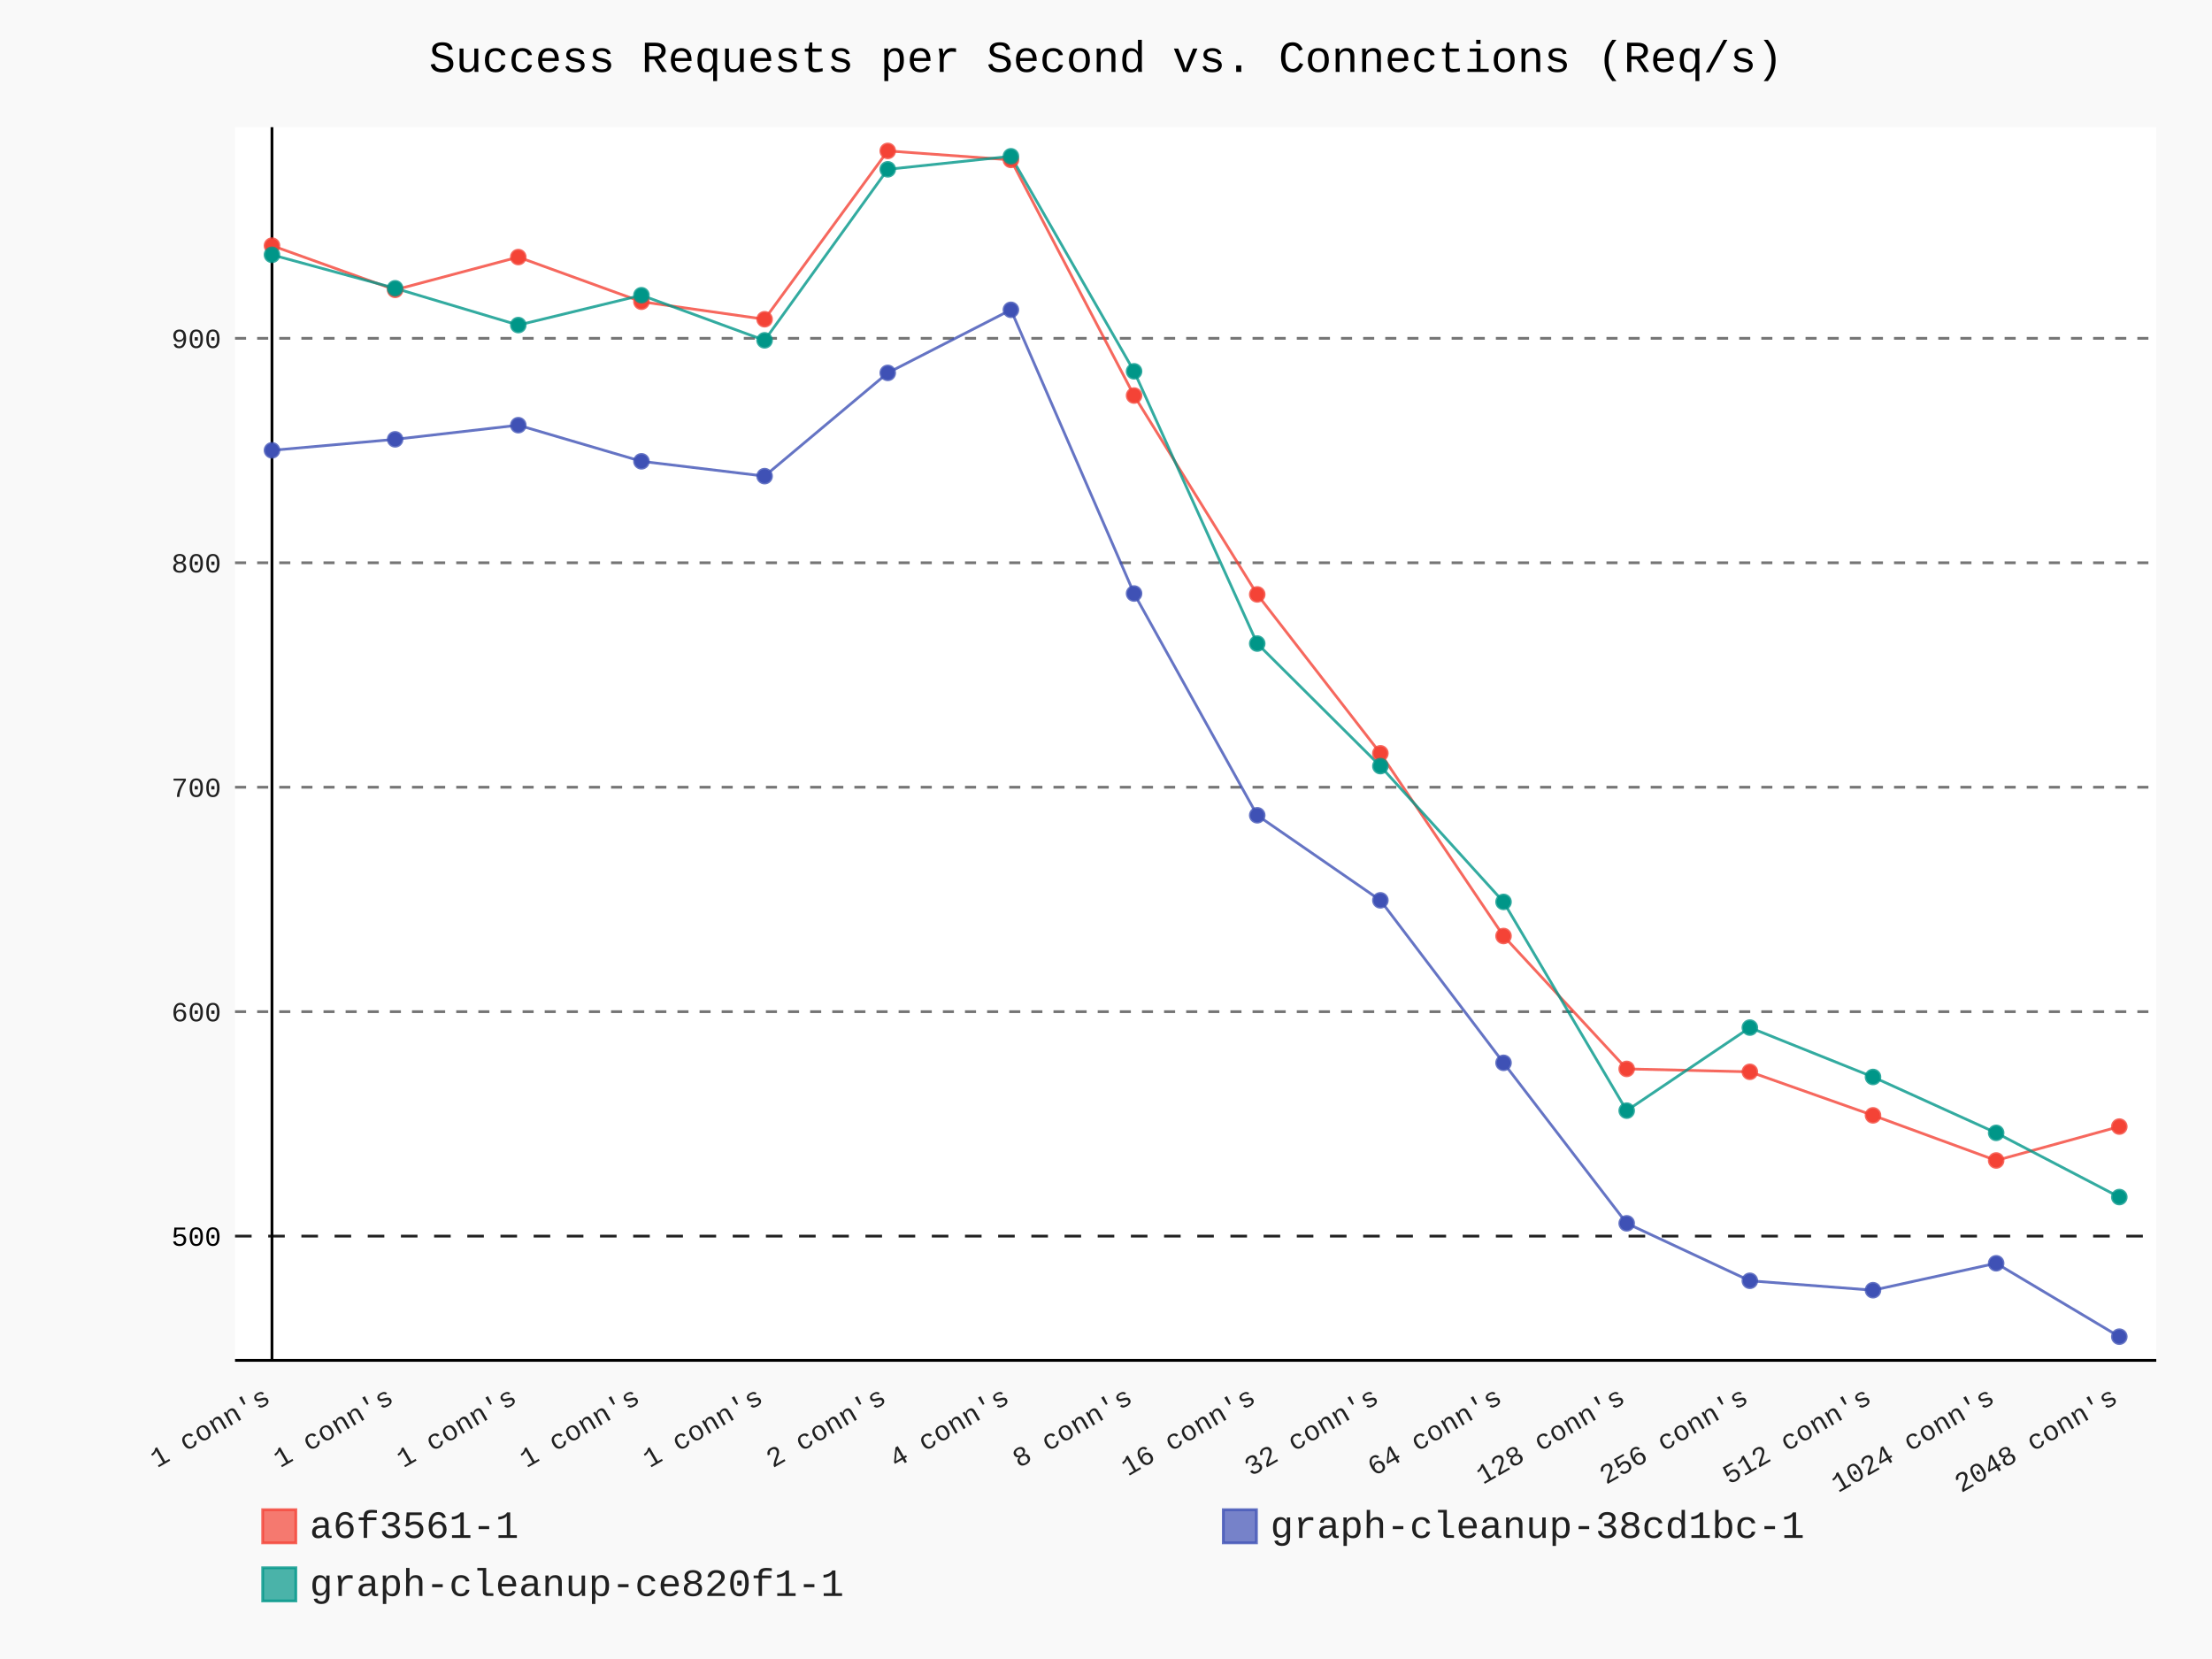
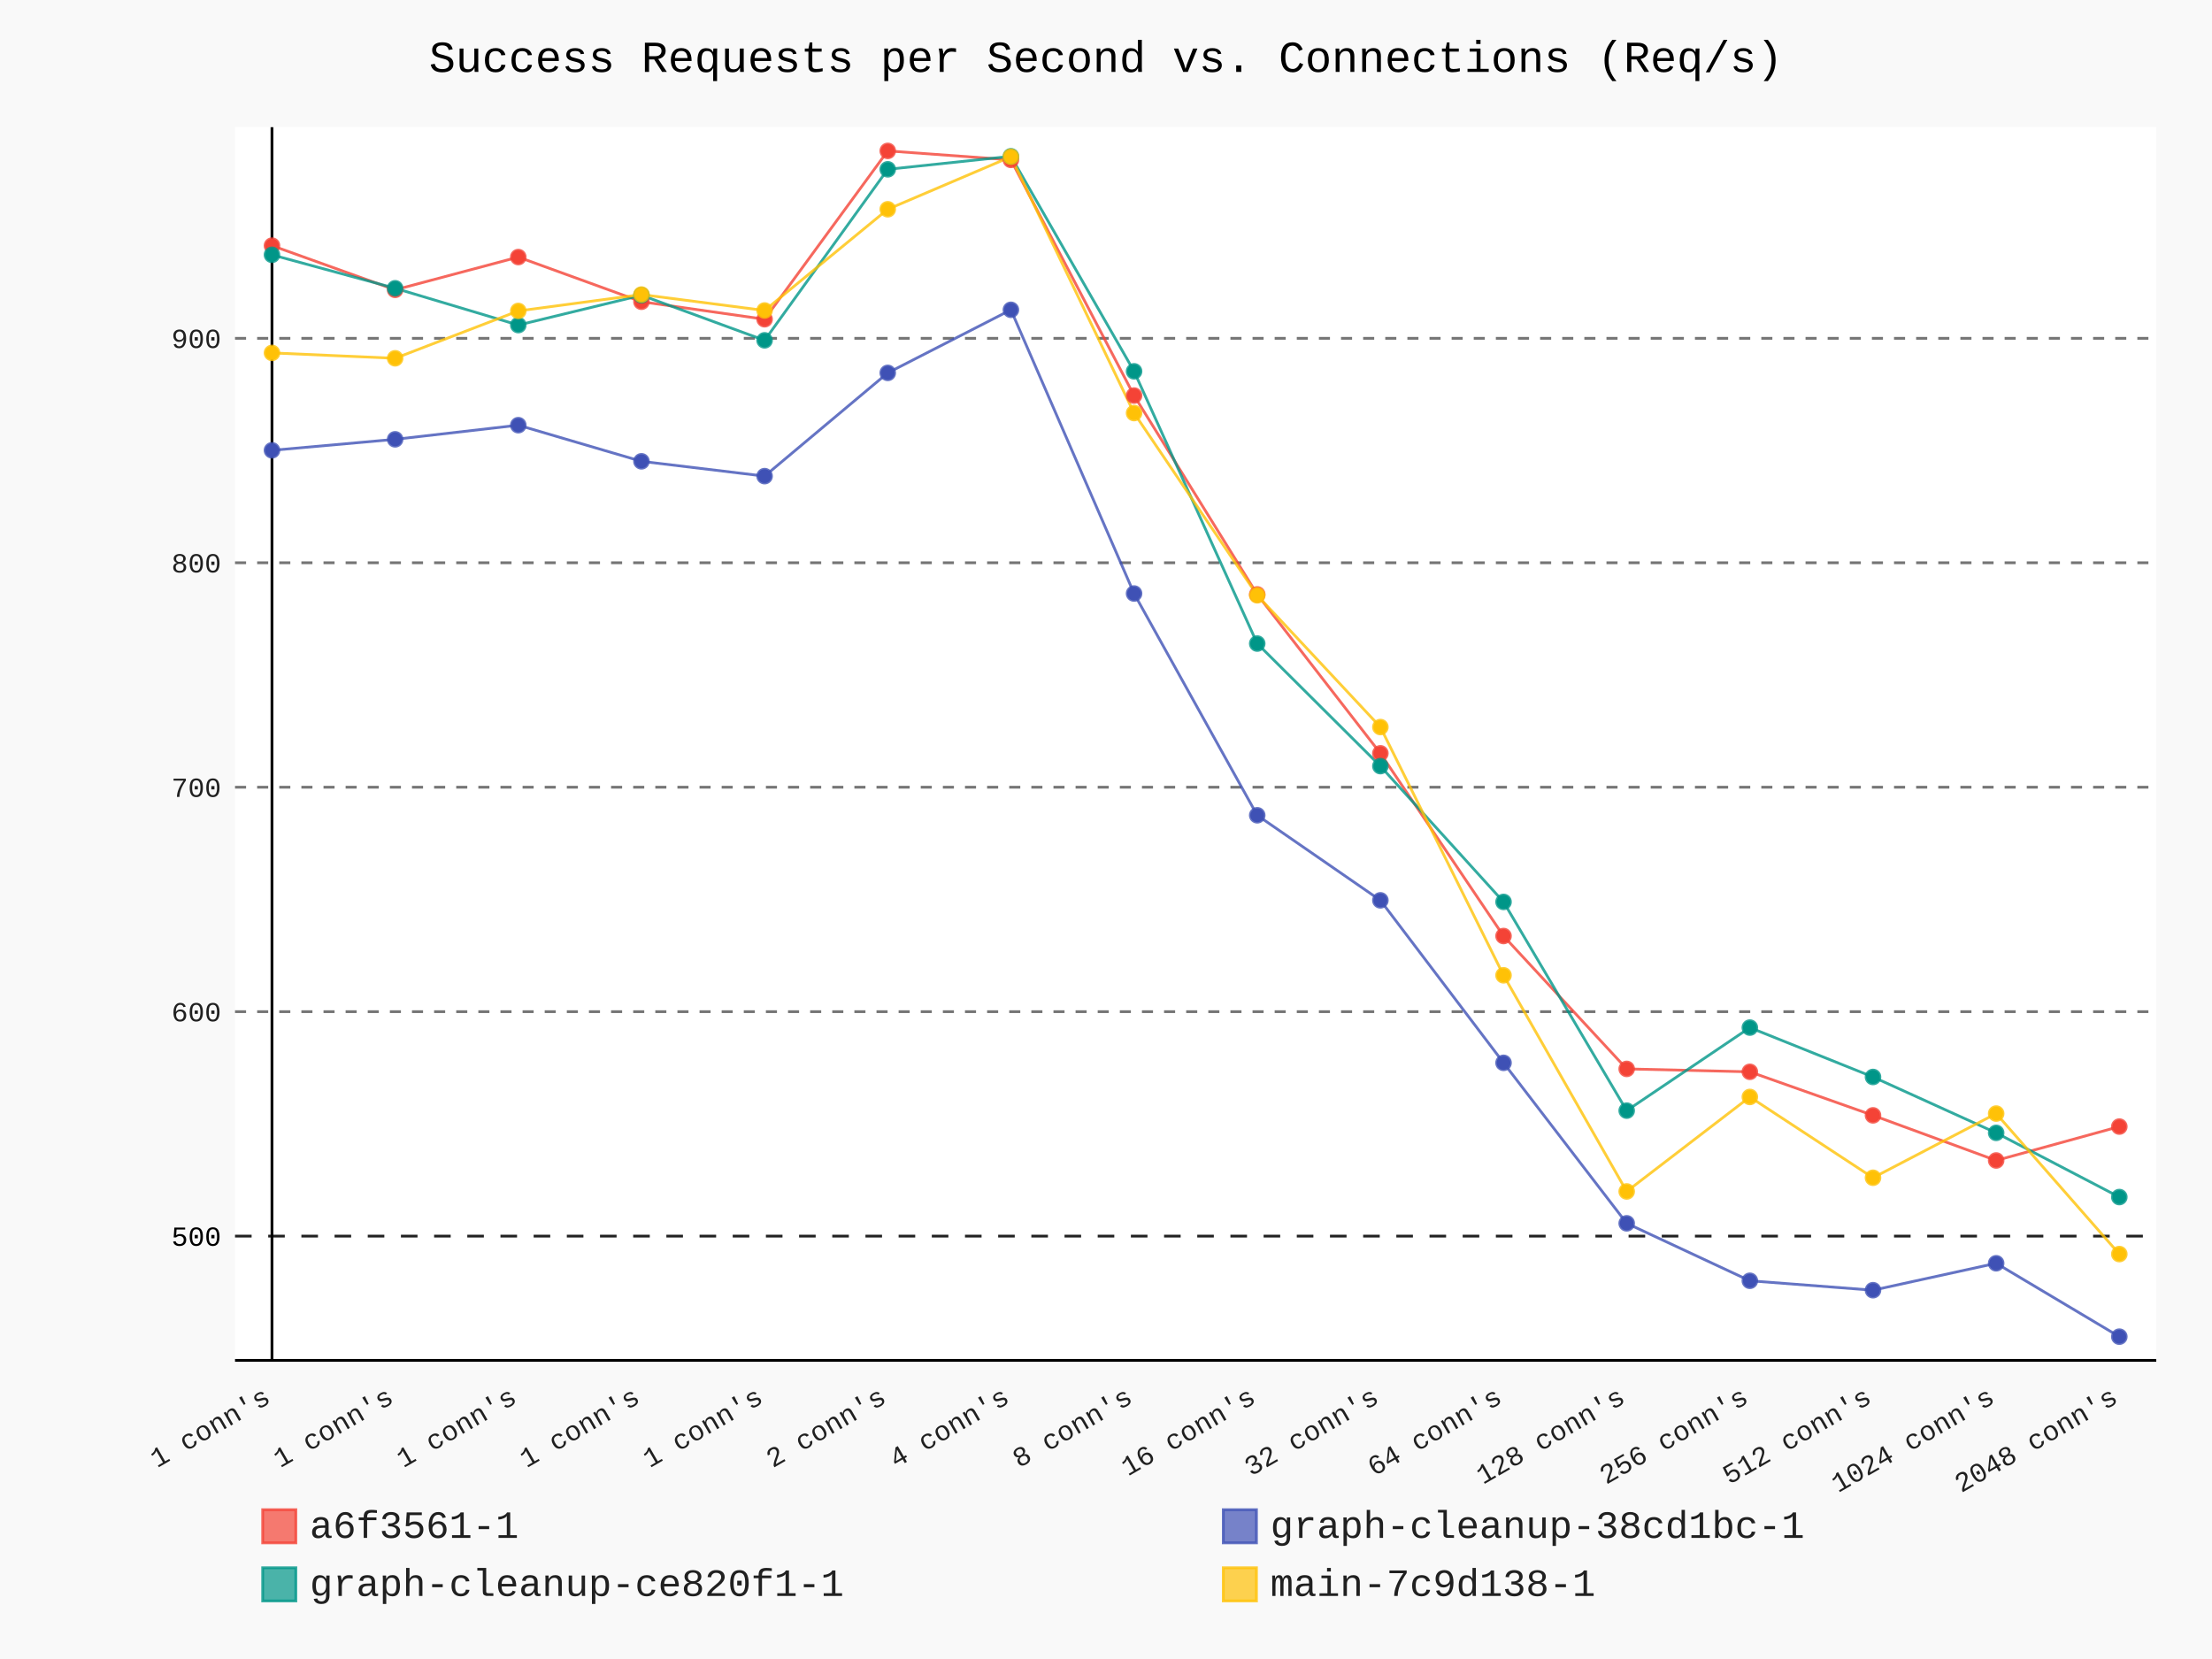
- <svg xmlns="http://www.w3.org/2000/svg" id="chart-c0e264db-a8f8-44b8-988b-e2766f4a84e1" class="pygal-chart" viewBox="0 0 800 600">
+ <svg xmlns="http://www.w3.org/2000/svg" id="chart-55572108-2f68-4de0-87f5-708e1817cbcb" class="pygal-chart" viewBox="0 0 800 600">
  <defs>
-     <style type="text/css">#chart-c0e264db-a8f8-44b8-988b-e2766f4a84e1{-webkit-user-select:none;-webkit-font-smoothing:antialiased;font-family:Consolas,"Liberation Mono",Menlo,Courier,monospace}#chart-c0e264db-a8f8-44b8-988b-e2766f4a84e1 .title{font-family:Consolas,"Liberation Mono",Menlo,Courier,monospace;font-size:16px}#chart-c0e264db-a8f8-44b8-988b-e2766f4a84e1 .legends .legend text{font-family:Consolas,"Liberation Mono",Menlo,Courier,monospace;font-size:14px}#chart-c0e264db-a8f8-44b8-988b-e2766f4a84e1 .axis text{font-family:Consolas,"Liberation Mono",Menlo,Courier,monospace;font-size:10px}#chart-c0e264db-a8f8-44b8-988b-e2766f4a84e1 .axis text.major{font-family:Consolas,"Liberation Mono",Menlo,Courier,monospace;font-size:10px}#chart-c0e264db-a8f8-44b8-988b-e2766f4a84e1 .text-overlay text.value{font-family:Consolas,"Liberation Mono",Menlo,Courier,monospace;font-size:16px}#chart-c0e264db-a8f8-44b8-988b-e2766f4a84e1 .text-overlay text.label{font-family:Consolas,"Liberation Mono",Menlo,Courier,monospace;font-size:10px}#chart-c0e264db-a8f8-44b8-988b-e2766f4a84e1 .tooltip{font-family:Consolas,"Liberation Mono",Menlo,Courier,monospace;font-size:14px}#chart-c0e264db-a8f8-44b8-988b-e2766f4a84e1 text.no_data{font-family:Consolas,"Liberation Mono",Menlo,Courier,monospace;font-size:64px}
- #chart-c0e264db-a8f8-44b8-988b-e2766f4a84e1{background-color:rgba(249,249,249,1)}#chart-c0e264db-a8f8-44b8-988b-e2766f4a84e1 path,#chart-c0e264db-a8f8-44b8-988b-e2766f4a84e1 line,#chart-c0e264db-a8f8-44b8-988b-e2766f4a84e1 rect,#chart-c0e264db-a8f8-44b8-988b-e2766f4a84e1 circle{-webkit-transition:150ms;-moz-transition:150ms;transition:150ms}#chart-c0e264db-a8f8-44b8-988b-e2766f4a84e1 .graph &gt; .background{fill:rgba(249,249,249,1)}#chart-c0e264db-a8f8-44b8-988b-e2766f4a84e1 .plot &gt; .background{fill:rgba(255,255,255,1)}#chart-c0e264db-a8f8-44b8-988b-e2766f4a84e1 .graph{fill:rgba(0,0,0,.87)}#chart-c0e264db-a8f8-44b8-988b-e2766f4a84e1 text.no_data{fill:rgba(0,0,0,1)}#chart-c0e264db-a8f8-44b8-988b-e2766f4a84e1 .title{fill:rgba(0,0,0,1)}#chart-c0e264db-a8f8-44b8-988b-e2766f4a84e1 .legends .legend text{fill:rgba(0,0,0,.87)}#chart-c0e264db-a8f8-44b8-988b-e2766f4a84e1 .legends .legend:hover text{fill:rgba(0,0,0,1)}#chart-c0e264db-a8f8-44b8-988b-e2766f4a84e1 .axis .line{stroke:rgba(0,0,0,1)}#chart-c0e264db-a8f8-44b8-988b-e2766f4a84e1 .axis .guide.line{stroke:rgba(0,0,0,.54)}#chart-c0e264db-a8f8-44b8-988b-e2766f4a84e1 .axis .major.line{stroke:rgba(0,0,0,.87)}#chart-c0e264db-a8f8-44b8-988b-e2766f4a84e1 .axis text.major{fill:rgba(0,0,0,1)}#chart-c0e264db-a8f8-44b8-988b-e2766f4a84e1 .axis.y .guides:hover .guide.line,#chart-c0e264db-a8f8-44b8-988b-e2766f4a84e1 .line-graph .axis.x .guides:hover .guide.line,#chart-c0e264db-a8f8-44b8-988b-e2766f4a84e1 .stackedline-graph .axis.x .guides:hover .guide.line,#chart-c0e264db-a8f8-44b8-988b-e2766f4a84e1 .xy-graph .axis.x .guides:hover .guide.line{stroke:rgba(0,0,0,1)}#chart-c0e264db-a8f8-44b8-988b-e2766f4a84e1 .axis .guides:hover text{fill:rgba(0,0,0,1)}#chart-c0e264db-a8f8-44b8-988b-e2766f4a84e1 .reactive{fill-opacity:.7;stroke-opacity:.8}#chart-c0e264db-a8f8-44b8-988b-e2766f4a84e1 .ci{stroke:rgba(0,0,0,.87)}#chart-c0e264db-a8f8-44b8-988b-e2766f4a84e1 .reactive.active,#chart-c0e264db-a8f8-44b8-988b-e2766f4a84e1 .active .reactive{fill-opacity:.8;stroke-opacity:.9;stroke-width:4}#chart-c0e264db-a8f8-44b8-988b-e2766f4a84e1 .ci .reactive.active{stroke-width:1.5}#chart-c0e264db-a8f8-44b8-988b-e2766f4a84e1 .series text{fill:rgba(0,0,0,1)}#chart-c0e264db-a8f8-44b8-988b-e2766f4a84e1 .tooltip rect{fill:rgba(255,255,255,1);stroke:rgba(0,0,0,1);-webkit-transition:opacity 150ms;-moz-transition:opacity 150ms;transition:opacity 150ms}#chart-c0e264db-a8f8-44b8-988b-e2766f4a84e1 .tooltip .label{fill:rgba(0,0,0,.87)}#chart-c0e264db-a8f8-44b8-988b-e2766f4a84e1 .tooltip .label{fill:rgba(0,0,0,.87)}#chart-c0e264db-a8f8-44b8-988b-e2766f4a84e1 .tooltip .legend{font-size:.8em;fill:rgba(0,0,0,.54)}#chart-c0e264db-a8f8-44b8-988b-e2766f4a84e1 .tooltip .x_label{font-size:.6em;fill:rgba(0,0,0,1)}#chart-c0e264db-a8f8-44b8-988b-e2766f4a84e1 .tooltip .xlink{font-size:.5em;text-decoration:underline}#chart-c0e264db-a8f8-44b8-988b-e2766f4a84e1 .tooltip .value{font-size:1.5em}#chart-c0e264db-a8f8-44b8-988b-e2766f4a84e1 .bound{font-size:.5em}#chart-c0e264db-a8f8-44b8-988b-e2766f4a84e1 .max-value{font-size:.75em;fill:rgba(0,0,0,.54)}#chart-c0e264db-a8f8-44b8-988b-e2766f4a84e1 .map-element{fill:rgba(255,255,255,1);stroke:rgba(0,0,0,.54) !important}#chart-c0e264db-a8f8-44b8-988b-e2766f4a84e1 .map-element .reactive{fill-opacity:inherit;stroke-opacity:inherit}#chart-c0e264db-a8f8-44b8-988b-e2766f4a84e1 .color-0,#chart-c0e264db-a8f8-44b8-988b-e2766f4a84e1 .color-0 a:visited{stroke:#F44336;fill:#F44336}#chart-c0e264db-a8f8-44b8-988b-e2766f4a84e1 .color-1,#chart-c0e264db-a8f8-44b8-988b-e2766f4a84e1 .color-1 a:visited{stroke:#3F51B5;fill:#3F51B5}#chart-c0e264db-a8f8-44b8-988b-e2766f4a84e1 .color-2,#chart-c0e264db-a8f8-44b8-988b-e2766f4a84e1 .color-2 a:visited{stroke:#009688;fill:#009688}#chart-c0e264db-a8f8-44b8-988b-e2766f4a84e1 .text-overlay .color-0 text{fill:black}#chart-c0e264db-a8f8-44b8-988b-e2766f4a84e1 .text-overlay .color-1 text{fill:black}#chart-c0e264db-a8f8-44b8-988b-e2766f4a84e1 .text-overlay .color-2 text{fill:black}
- #chart-c0e264db-a8f8-44b8-988b-e2766f4a84e1 text.no_data{text-anchor:middle}#chart-c0e264db-a8f8-44b8-988b-e2766f4a84e1 .guide.line{fill:none}#chart-c0e264db-a8f8-44b8-988b-e2766f4a84e1 .centered{text-anchor:middle}#chart-c0e264db-a8f8-44b8-988b-e2766f4a84e1 .title{text-anchor:middle}#chart-c0e264db-a8f8-44b8-988b-e2766f4a84e1 .legends .legend text{fill-opacity:1}#chart-c0e264db-a8f8-44b8-988b-e2766f4a84e1 .axis.x text{text-anchor:middle}#chart-c0e264db-a8f8-44b8-988b-e2766f4a84e1 .axis.x:not(.web) text[transform]{text-anchor:start}#chart-c0e264db-a8f8-44b8-988b-e2766f4a84e1 .axis.x:not(.web) text[transform].backwards{text-anchor:end}#chart-c0e264db-a8f8-44b8-988b-e2766f4a84e1 .axis.y text{text-anchor:end}#chart-c0e264db-a8f8-44b8-988b-e2766f4a84e1 .axis.y text[transform].backwards{text-anchor:start}#chart-c0e264db-a8f8-44b8-988b-e2766f4a84e1 .axis.y2 text{text-anchor:start}#chart-c0e264db-a8f8-44b8-988b-e2766f4a84e1 .axis.y2 text[transform].backwards{text-anchor:end}#chart-c0e264db-a8f8-44b8-988b-e2766f4a84e1 .axis .guide.line{stroke-dasharray:4,4}#chart-c0e264db-a8f8-44b8-988b-e2766f4a84e1 .axis .major.guide.line{stroke-dasharray:6,6}#chart-c0e264db-a8f8-44b8-988b-e2766f4a84e1 .horizontal .axis.y .guide.line,#chart-c0e264db-a8f8-44b8-988b-e2766f4a84e1 .horizontal .axis.y2 .guide.line,#chart-c0e264db-a8f8-44b8-988b-e2766f4a84e1 .vertical .axis.x .guide.line{opacity:0}#chart-c0e264db-a8f8-44b8-988b-e2766f4a84e1 .horizontal .axis.always_show .guide.line,#chart-c0e264db-a8f8-44b8-988b-e2766f4a84e1 .vertical .axis.always_show .guide.line{opacity:1 !important}#chart-c0e264db-a8f8-44b8-988b-e2766f4a84e1 .axis.y .guides:hover .guide.line,#chart-c0e264db-a8f8-44b8-988b-e2766f4a84e1 .axis.y2 .guides:hover .guide.line,#chart-c0e264db-a8f8-44b8-988b-e2766f4a84e1 .axis.x .guides:hover .guide.line{opacity:1}#chart-c0e264db-a8f8-44b8-988b-e2766f4a84e1 .axis .guides:hover text{opacity:1}#chart-c0e264db-a8f8-44b8-988b-e2766f4a84e1 .nofill{fill:none}#chart-c0e264db-a8f8-44b8-988b-e2766f4a84e1 .subtle-fill{fill-opacity:.2}#chart-c0e264db-a8f8-44b8-988b-e2766f4a84e1 .dot{stroke-width:1px;fill-opacity:1}#chart-c0e264db-a8f8-44b8-988b-e2766f4a84e1 .dot.active{stroke-width:5px}#chart-c0e264db-a8f8-44b8-988b-e2766f4a84e1 .dot.negative{fill:transparent}#chart-c0e264db-a8f8-44b8-988b-e2766f4a84e1 text,#chart-c0e264db-a8f8-44b8-988b-e2766f4a84e1 tspan{stroke:none !important}#chart-c0e264db-a8f8-44b8-988b-e2766f4a84e1 .series text.active{opacity:1}#chart-c0e264db-a8f8-44b8-988b-e2766f4a84e1 .tooltip rect{fill-opacity:.95;stroke-width:.5}#chart-c0e264db-a8f8-44b8-988b-e2766f4a84e1 .tooltip text{fill-opacity:1}#chart-c0e264db-a8f8-44b8-988b-e2766f4a84e1 .showable{visibility:hidden}#chart-c0e264db-a8f8-44b8-988b-e2766f4a84e1 .showable.shown{visibility:visible}#chart-c0e264db-a8f8-44b8-988b-e2766f4a84e1 .gauge-background{fill:rgba(229,229,229,1);stroke:none}#chart-c0e264db-a8f8-44b8-988b-e2766f4a84e1 .bg-lines{stroke:rgba(249,249,249,1);stroke-width:2px}</style>
+     <style type="text/css">#chart-55572108-2f68-4de0-87f5-708e1817cbcb{-webkit-user-select:none;-webkit-font-smoothing:antialiased;font-family:Consolas,"Liberation Mono",Menlo,Courier,monospace}#chart-55572108-2f68-4de0-87f5-708e1817cbcb .title{font-family:Consolas,"Liberation Mono",Menlo,Courier,monospace;font-size:16px}#chart-55572108-2f68-4de0-87f5-708e1817cbcb .legends .legend text{font-family:Consolas,"Liberation Mono",Menlo,Courier,monospace;font-size:14px}#chart-55572108-2f68-4de0-87f5-708e1817cbcb .axis text{font-family:Consolas,"Liberation Mono",Menlo,Courier,monospace;font-size:10px}#chart-55572108-2f68-4de0-87f5-708e1817cbcb .axis text.major{font-family:Consolas,"Liberation Mono",Menlo,Courier,monospace;font-size:10px}#chart-55572108-2f68-4de0-87f5-708e1817cbcb .text-overlay text.value{font-family:Consolas,"Liberation Mono",Menlo,Courier,monospace;font-size:16px}#chart-55572108-2f68-4de0-87f5-708e1817cbcb .text-overlay text.label{font-family:Consolas,"Liberation Mono",Menlo,Courier,monospace;font-size:10px}#chart-55572108-2f68-4de0-87f5-708e1817cbcb .tooltip{font-family:Consolas,"Liberation Mono",Menlo,Courier,monospace;font-size:14px}#chart-55572108-2f68-4de0-87f5-708e1817cbcb text.no_data{font-family:Consolas,"Liberation Mono",Menlo,Courier,monospace;font-size:64px}
+ #chart-55572108-2f68-4de0-87f5-708e1817cbcb{background-color:rgba(249,249,249,1)}#chart-55572108-2f68-4de0-87f5-708e1817cbcb path,#chart-55572108-2f68-4de0-87f5-708e1817cbcb line,#chart-55572108-2f68-4de0-87f5-708e1817cbcb rect,#chart-55572108-2f68-4de0-87f5-708e1817cbcb circle{-webkit-transition:150ms;-moz-transition:150ms;transition:150ms}#chart-55572108-2f68-4de0-87f5-708e1817cbcb .graph &gt; .background{fill:rgba(249,249,249,1)}#chart-55572108-2f68-4de0-87f5-708e1817cbcb .plot &gt; .background{fill:rgba(255,255,255,1)}#chart-55572108-2f68-4de0-87f5-708e1817cbcb .graph{fill:rgba(0,0,0,.87)}#chart-55572108-2f68-4de0-87f5-708e1817cbcb text.no_data{fill:rgba(0,0,0,1)}#chart-55572108-2f68-4de0-87f5-708e1817cbcb .title{fill:rgba(0,0,0,1)}#chart-55572108-2f68-4de0-87f5-708e1817cbcb .legends .legend text{fill:rgba(0,0,0,.87)}#chart-55572108-2f68-4de0-87f5-708e1817cbcb .legends .legend:hover text{fill:rgba(0,0,0,1)}#chart-55572108-2f68-4de0-87f5-708e1817cbcb .axis .line{stroke:rgba(0,0,0,1)}#chart-55572108-2f68-4de0-87f5-708e1817cbcb .axis .guide.line{stroke:rgba(0,0,0,.54)}#chart-55572108-2f68-4de0-87f5-708e1817cbcb .axis .major.line{stroke:rgba(0,0,0,.87)}#chart-55572108-2f68-4de0-87f5-708e1817cbcb .axis text.major{fill:rgba(0,0,0,1)}#chart-55572108-2f68-4de0-87f5-708e1817cbcb .axis.y .guides:hover .guide.line,#chart-55572108-2f68-4de0-87f5-708e1817cbcb .line-graph .axis.x .guides:hover .guide.line,#chart-55572108-2f68-4de0-87f5-708e1817cbcb .stackedline-graph .axis.x .guides:hover .guide.line,#chart-55572108-2f68-4de0-87f5-708e1817cbcb .xy-graph .axis.x .guides:hover .guide.line{stroke:rgba(0,0,0,1)}#chart-55572108-2f68-4de0-87f5-708e1817cbcb .axis .guides:hover text{fill:rgba(0,0,0,1)}#chart-55572108-2f68-4de0-87f5-708e1817cbcb .reactive{fill-opacity:.7;stroke-opacity:.8}#chart-55572108-2f68-4de0-87f5-708e1817cbcb .ci{stroke:rgba(0,0,0,.87)}#chart-55572108-2f68-4de0-87f5-708e1817cbcb .reactive.active,#chart-55572108-2f68-4de0-87f5-708e1817cbcb .active .reactive{fill-opacity:.8;stroke-opacity:.9;stroke-width:4}#chart-55572108-2f68-4de0-87f5-708e1817cbcb .ci .reactive.active{stroke-width:1.5}#chart-55572108-2f68-4de0-87f5-708e1817cbcb .series text{fill:rgba(0,0,0,1)}#chart-55572108-2f68-4de0-87f5-708e1817cbcb .tooltip rect{fill:rgba(255,255,255,1);stroke:rgba(0,0,0,1);-webkit-transition:opacity 150ms;-moz-transition:opacity 150ms;transition:opacity 150ms}#chart-55572108-2f68-4de0-87f5-708e1817cbcb .tooltip .label{fill:rgba(0,0,0,.87)}#chart-55572108-2f68-4de0-87f5-708e1817cbcb .tooltip .label{fill:rgba(0,0,0,.87)}#chart-55572108-2f68-4de0-87f5-708e1817cbcb .tooltip .legend{font-size:.8em;fill:rgba(0,0,0,.54)}#chart-55572108-2f68-4de0-87f5-708e1817cbcb .tooltip .x_label{font-size:.6em;fill:rgba(0,0,0,1)}#chart-55572108-2f68-4de0-87f5-708e1817cbcb .tooltip .xlink{font-size:.5em;text-decoration:underline}#chart-55572108-2f68-4de0-87f5-708e1817cbcb .tooltip .value{font-size:1.5em}#chart-55572108-2f68-4de0-87f5-708e1817cbcb .bound{font-size:.5em}#chart-55572108-2f68-4de0-87f5-708e1817cbcb .max-value{font-size:.75em;fill:rgba(0,0,0,.54)}#chart-55572108-2f68-4de0-87f5-708e1817cbcb .map-element{fill:rgba(255,255,255,1);stroke:rgba(0,0,0,.54) !important}#chart-55572108-2f68-4de0-87f5-708e1817cbcb .map-element .reactive{fill-opacity:inherit;stroke-opacity:inherit}#chart-55572108-2f68-4de0-87f5-708e1817cbcb .color-0,#chart-55572108-2f68-4de0-87f5-708e1817cbcb .color-0 a:visited{stroke:#F44336;fill:#F44336}#chart-55572108-2f68-4de0-87f5-708e1817cbcb .color-1,#chart-55572108-2f68-4de0-87f5-708e1817cbcb .color-1 a:visited{stroke:#3F51B5;fill:#3F51B5}#chart-55572108-2f68-4de0-87f5-708e1817cbcb .color-2,#chart-55572108-2f68-4de0-87f5-708e1817cbcb .color-2 a:visited{stroke:#009688;fill:#009688}#chart-55572108-2f68-4de0-87f5-708e1817cbcb .color-3,#chart-55572108-2f68-4de0-87f5-708e1817cbcb .color-3 a:visited{stroke:#FFC107;fill:#FFC107}#chart-55572108-2f68-4de0-87f5-708e1817cbcb .text-overlay .color-0 text{fill:black}#chart-55572108-2f68-4de0-87f5-708e1817cbcb .text-overlay .color-1 text{fill:black}#chart-55572108-2f68-4de0-87f5-708e1817cbcb .text-overlay .color-2 text{fill:black}#chart-55572108-2f68-4de0-87f5-708e1817cbcb .text-overlay .color-3 text{fill:black}
+ #chart-55572108-2f68-4de0-87f5-708e1817cbcb text.no_data{text-anchor:middle}#chart-55572108-2f68-4de0-87f5-708e1817cbcb .guide.line{fill:none}#chart-55572108-2f68-4de0-87f5-708e1817cbcb .centered{text-anchor:middle}#chart-55572108-2f68-4de0-87f5-708e1817cbcb .title{text-anchor:middle}#chart-55572108-2f68-4de0-87f5-708e1817cbcb .legends .legend text{fill-opacity:1}#chart-55572108-2f68-4de0-87f5-708e1817cbcb .axis.x text{text-anchor:middle}#chart-55572108-2f68-4de0-87f5-708e1817cbcb .axis.x:not(.web) text[transform]{text-anchor:start}#chart-55572108-2f68-4de0-87f5-708e1817cbcb .axis.x:not(.web) text[transform].backwards{text-anchor:end}#chart-55572108-2f68-4de0-87f5-708e1817cbcb .axis.y text{text-anchor:end}#chart-55572108-2f68-4de0-87f5-708e1817cbcb .axis.y text[transform].backwards{text-anchor:start}#chart-55572108-2f68-4de0-87f5-708e1817cbcb .axis.y2 text{text-anchor:start}#chart-55572108-2f68-4de0-87f5-708e1817cbcb .axis.y2 text[transform].backwards{text-anchor:end}#chart-55572108-2f68-4de0-87f5-708e1817cbcb .axis .guide.line{stroke-dasharray:4,4}#chart-55572108-2f68-4de0-87f5-708e1817cbcb .axis .major.guide.line{stroke-dasharray:6,6}#chart-55572108-2f68-4de0-87f5-708e1817cbcb .horizontal .axis.y .guide.line,#chart-55572108-2f68-4de0-87f5-708e1817cbcb .horizontal .axis.y2 .guide.line,#chart-55572108-2f68-4de0-87f5-708e1817cbcb .vertical .axis.x .guide.line{opacity:0}#chart-55572108-2f68-4de0-87f5-708e1817cbcb .horizontal .axis.always_show .guide.line,#chart-55572108-2f68-4de0-87f5-708e1817cbcb .vertical .axis.always_show .guide.line{opacity:1 !important}#chart-55572108-2f68-4de0-87f5-708e1817cbcb .axis.y .guides:hover .guide.line,#chart-55572108-2f68-4de0-87f5-708e1817cbcb .axis.y2 .guides:hover .guide.line,#chart-55572108-2f68-4de0-87f5-708e1817cbcb .axis.x .guides:hover .guide.line{opacity:1}#chart-55572108-2f68-4de0-87f5-708e1817cbcb .axis .guides:hover text{opacity:1}#chart-55572108-2f68-4de0-87f5-708e1817cbcb .nofill{fill:none}#chart-55572108-2f68-4de0-87f5-708e1817cbcb .subtle-fill{fill-opacity:.2}#chart-55572108-2f68-4de0-87f5-708e1817cbcb .dot{stroke-width:1px;fill-opacity:1}#chart-55572108-2f68-4de0-87f5-708e1817cbcb .dot.active{stroke-width:5px}#chart-55572108-2f68-4de0-87f5-708e1817cbcb .dot.negative{fill:transparent}#chart-55572108-2f68-4de0-87f5-708e1817cbcb text,#chart-55572108-2f68-4de0-87f5-708e1817cbcb tspan{stroke:none !important}#chart-55572108-2f68-4de0-87f5-708e1817cbcb .series text.active{opacity:1}#chart-55572108-2f68-4de0-87f5-708e1817cbcb .tooltip rect{fill-opacity:.95;stroke-width:.5}#chart-55572108-2f68-4de0-87f5-708e1817cbcb .tooltip text{fill-opacity:1}#chart-55572108-2f68-4de0-87f5-708e1817cbcb .showable{visibility:hidden}#chart-55572108-2f68-4de0-87f5-708e1817cbcb .showable.shown{visibility:visible}#chart-55572108-2f68-4de0-87f5-708e1817cbcb .gauge-background{fill:rgba(229,229,229,1);stroke:none}#chart-55572108-2f68-4de0-87f5-708e1817cbcb .bg-lines{stroke:rgba(249,249,249,1);stroke-width:2px}</style>
  </defs>
  <g class="graph line-graph vertical">
    <rect x="0" y="0" width="800" height="600" class="background" />
    <g transform="translate(85, 46)" class="plot">
      <rect x="0" y="0" width="694.842" height="446.0" class="background" />
      <g class="axis y always_show">
        <path d="M0 446 h694.842" class="line" />
        <g class="guides">
          <path d="M0 401.057 h694.842" class="major guide line" />
          <text x="-5" y="404.557" class="major">500</text>
        </g>
        <g class="guides">
          <path d="M0 319.882 h694.842" class="guide line" />
          <text x="-5" y="323.382" class="">600</text>
        </g>
        <g class="guides">
          <path d="M0 238.707 h694.842" class="guide line" />
          <text x="-5" y="242.207" class="">700</text>
        </g>
        <g class="guides">
          <path d="M0 157.533 h694.842" class="guide line" />
          <text x="-5" y="161.033" class="">800</text>
        </g>
        <g class="guides">
          <path d="M0 76.358 h694.842" class="guide line" />
          <text x="-5" y="79.858" class="">900</text>
        </g>
      </g>
      <g class="axis x">
        <g class="guides">
          <path d="M13.362 0 v446" class="line" />
          <text x="13.362" y="461.0" class="backwards" transform="rotate(330 13.36235 461)">1 conn's</text>
        </g>
        <g class="guides">
          <path d="M57.904 0 v446" class="guide line" />
          <text x="57.904" y="461.0" class="backwards" transform="rotate(330 57.90353 461)">1 conn's</text>
        </g>
        <g class="guides">
          <path d="M102.445 0 v446" class="guide line" />
          <text x="102.445" y="461.0" class="backwards" transform="rotate(330 102.4447 461)">1 conn's</text>
        </g>
        <g class="guides">
          <path d="M146.986 0 v446" class="guide line" />
          <text x="146.986" y="461.0" class="backwards" transform="rotate(330 146.9859 461)">1 conn's</text>
        </g>
        <g class="guides">
          <path d="M191.527 0 v446" class="guide line" />
          <text x="191.527" y="461.0" class="backwards" transform="rotate(330 191.5271 461)">1 conn's</text>
        </g>
        <g class="guides">
          <path d="M236.068 0 v446" class="guide line" />
          <text x="236.068" y="461.0" class="backwards" transform="rotate(330 236.0682 461)">2 conn's</text>
        </g>
        <g class="guides">
          <path d="M280.609 0 v446" class="guide line" />
          <text x="280.609" y="461.0" class="backwards" transform="rotate(330 280.6094 461)">4 conn's</text>
        </g>
        <g class="guides">
          <path d="M325.151 0 v446" class="guide line" />
          <text x="325.151" y="461.0" class="backwards" transform="rotate(330 325.1506 461)">8 conn's</text>
        </g>
        <g class="guides">
          <path d="M369.692 0 v446" class="guide line" />
          <text x="369.692" y="461.0" class="backwards" transform="rotate(330 369.6917 461)">16 conn's</text>
        </g>
        <g class="guides">
          <path d="M414.233 0 v446" class="guide line" />
          <text x="414.233" y="461.0" class="backwards" transform="rotate(330 414.2329 461)">32 conn's</text>
        </g>
        <g class="guides">
          <path d="M458.774 0 v446" class="guide line" />
          <text x="458.774" y="461.0" class="backwards" transform="rotate(330 458.7741 461)">64 conn's</text>
        </g>
        <g class="guides">
          <path d="M503.315 0 v446" class="guide line" />
          <text x="503.315" y="461.0" class="backwards" transform="rotate(330 503.3153 461)">128 conn's</text>
        </g>
        <g class="guides">
          <path d="M547.856 0 v446" class="guide line" />
          <text x="547.856" y="461.0" class="backwards" transform="rotate(330 547.8564 461)">256 conn's</text>
        </g>
        <g class="guides">
          <path d="M592.398 0 v446" class="guide line" />
          <text x="592.398" y="461.0" class="backwards" transform="rotate(330 592.3976 461)">512 conn's</text>
        </g>
        <g class="guides">
          <path d="M636.939 0 v446" class="guide line" />
          <text x="636.939" y="461.0" class="backwards" transform="rotate(330 636.9388 461)">1024 conn's</text>
        </g>
        <g class="guides">
          <path d="M681.48 0 v446" class="guide line" />
          <text x="681.48" y="461.0" class="backwards" transform="rotate(330 681.48 461)">2048 conn's</text>
        </g>
      </g>
      <g class="series serie-0 color-0">
        <path d="M13.362 42.833 L57.904 58.824 102.445 46.973 146.986 63.126 191.527 69.458 236.068 8.577 280.609 11.824 325.151 97.057 369.692 168.978 414.233 226.45 458.774 292.526 503.315 340.582 547.856 341.637 592.398 357.385 636.939 373.701 681.48 361.444" class="line reactive nofill" />
      </g>
      <g class="series serie-1 color-1">
        <path d="M13.362 116.864 L57.904 112.886 102.445 107.772 146.986 120.842 191.527 126.199 236.068 88.859 280.609 66.049 325.151 168.654 369.692 248.854 414.233 279.619 458.774 338.39 503.315 396.43 547.856 417.211 592.398 420.62 636.939 410.879 681.48 437.423" class="line reactive nofill" />
      </g>
      <g class="series serie-2 color-2">
        <path d="M13.362 46.161 L57.904 58.256 102.445 71.569 146.986 60.772 191.527 77.088 236.068 15.233 280.609 10.525 325.151 88.291 369.692 186.755 414.233 231.077 458.774 280.188 503.315 355.68 547.856 325.645 592.398 343.504 636.939 363.716 681.48 386.932" class="line reactive nofill" />
      </g>
+       <g class="series serie-3 color-3">
+         <path d="M13.362 81.634 L57.904 83.582 102.445 66.455 146.986 60.529 191.527 66.292 236.068 29.682 280.609 10.687 325.151 103.389 369.692 169.303 414.233 216.952 458.774 306.732 503.315 384.903 547.856 350.728 592.398 379.951 636.939 356.735 681.48 407.551" class="line reactive nofill" />
+       </g>
    </g>
    <g class="titles">
      <text x="400.0" y="26" class="title plot_title">Success Requests per Second vs. Connections (Req/s)</text>
    </g>
    <g transform="translate(85, 46)" class="plot overlay">
      <g class="series serie-0 color-0">
        <g class="dots">
          <circle cx="13.362" cy="42.833" r="2.5" class="dot reactive tooltip-trigger" />
        </g>
        <g class="dots">
          <circle cx="57.904" cy="58.824" r="2.5" class="dot reactive tooltip-trigger" />
        </g>
        <g class="dots">
          <circle cx="102.445" cy="46.973" r="2.5" class="dot reactive tooltip-trigger" />
        </g>
        <g class="dots">
          <circle cx="146.986" cy="63.126" r="2.5" class="dot reactive tooltip-trigger" />
        </g>
        <g class="dots">
          <circle cx="191.527" cy="69.458" r="2.5" class="dot reactive tooltip-trigger" />
        </g>
        <g class="dots">
          <circle cx="236.068" cy="8.577" r="2.5" class="dot reactive tooltip-trigger" />
        </g>
        <g class="dots">
          <circle cx="280.609" cy="11.824" r="2.5" class="dot reactive tooltip-trigger" />
        </g>
        <g class="dots">
          <circle cx="325.151" cy="97.057" r="2.5" class="dot reactive tooltip-trigger" />
        </g>
        <g class="dots">
          <circle cx="369.692" cy="168.978" r="2.5" class="dot reactive tooltip-trigger" />
        </g>
        <g class="dots">
          <circle cx="414.233" cy="226.45" r="2.5" class="dot reactive tooltip-trigger" />
        </g>
        <g class="dots">
          <circle cx="458.774" cy="292.526" r="2.5" class="dot reactive tooltip-trigger" />
        </g>
        <g class="dots">
          <circle cx="503.315" cy="340.582" r="2.5" class="dot reactive tooltip-trigger" />
        </g>
        <g class="dots">
          <circle cx="547.856" cy="341.637" r="2.5" class="dot reactive tooltip-trigger" />
        </g>
        <g class="dots">
          <circle cx="592.398" cy="357.385" r="2.5" class="dot reactive tooltip-trigger" />
        </g>
        <g class="dots">
          <circle cx="636.939" cy="373.701" r="2.5" class="dot reactive tooltip-trigger" />
        </g>
        <g class="dots">
          <circle cx="681.48" cy="361.444" r="2.5" class="dot reactive tooltip-trigger" />
        </g>
      </g>
      <g class="series serie-1 color-1">
        <g class="dots">
          <circle cx="13.362" cy="116.864" r="2.5" class="dot reactive tooltip-trigger" />
        </g>
        <g class="dots">
          <circle cx="57.904" cy="112.886" r="2.5" class="dot reactive tooltip-trigger" />
        </g>
        <g class="dots">
          <circle cx="102.445" cy="107.772" r="2.5" class="dot reactive tooltip-trigger" />
        </g>
        <g class="dots">
          <circle cx="146.986" cy="120.842" r="2.5" class="dot reactive tooltip-trigger" />
        </g>
        <g class="dots">
          <circle cx="191.527" cy="126.199" r="2.5" class="dot reactive tooltip-trigger" />
        </g>
        <g class="dots">
          <circle cx="236.068" cy="88.859" r="2.5" class="dot reactive tooltip-trigger" />
        </g>
        <g class="dots">
          <circle cx="280.609" cy="66.049" r="2.5" class="dot reactive tooltip-trigger" />
        </g>
        <g class="dots">
          <circle cx="325.151" cy="168.654" r="2.5" class="dot reactive tooltip-trigger" />
        </g>
        <g class="dots">
          <circle cx="369.692" cy="248.854" r="2.5" class="dot reactive tooltip-trigger" />
        </g>
        <g class="dots">
          <circle cx="414.233" cy="279.619" r="2.5" class="dot reactive tooltip-trigger" />
        </g>
        <g class="dots">
          <circle cx="458.774" cy="338.39" r="2.5" class="dot reactive tooltip-trigger" />
        </g>
        <g class="dots">
          <circle cx="503.315" cy="396.43" r="2.5" class="dot reactive tooltip-trigger" />
        </g>
        <g class="dots">
          <circle cx="547.856" cy="417.211" r="2.5" class="dot reactive tooltip-trigger" />
        </g>
        <g class="dots">
          <circle cx="592.398" cy="420.62" r="2.5" class="dot reactive tooltip-trigger" />
        </g>
        <g class="dots">
          <circle cx="636.939" cy="410.879" r="2.5" class="dot reactive tooltip-trigger" />
        </g>
        <g class="dots">
          <circle cx="681.48" cy="437.423" r="2.5" class="dot reactive tooltip-trigger" />
        </g>
      </g>
      <g class="series serie-2 color-2">
        <g class="dots">
          <circle cx="13.362" cy="46.161" r="2.5" class="dot reactive tooltip-trigger" />
        </g>
        <g class="dots">
          <circle cx="57.904" cy="58.256" r="2.5" class="dot reactive tooltip-trigger" />
        </g>
        <g class="dots">
          <circle cx="102.445" cy="71.569" r="2.5" class="dot reactive tooltip-trigger" />
        </g>
        <g class="dots">
          <circle cx="146.986" cy="60.772" r="2.5" class="dot reactive tooltip-trigger" />
        </g>
        <g class="dots">
          <circle cx="191.527" cy="77.088" r="2.5" class="dot reactive tooltip-trigger" />
        </g>
        <g class="dots">
          <circle cx="236.068" cy="15.233" r="2.5" class="dot reactive tooltip-trigger" />
        </g>
        <g class="dots">
          <circle cx="280.609" cy="10.525" r="2.5" class="dot reactive tooltip-trigger" />
        </g>
        <g class="dots">
          <circle cx="325.151" cy="88.291" r="2.5" class="dot reactive tooltip-trigger" />
        </g>
        <g class="dots">
          <circle cx="369.692" cy="186.755" r="2.5" class="dot reactive tooltip-trigger" />
        </g>
        <g class="dots">
          <circle cx="414.233" cy="231.077" r="2.5" class="dot reactive tooltip-trigger" />
        </g>
        <g class="dots">
          <circle cx="458.774" cy="280.188" r="2.5" class="dot reactive tooltip-trigger" />
        </g>
        <g class="dots">
          <circle cx="503.315" cy="355.68" r="2.5" class="dot reactive tooltip-trigger" />
        </g>
        <g class="dots">
          <circle cx="547.856" cy="325.645" r="2.5" class="dot reactive tooltip-trigger" />
        </g>
        <g class="dots">
          <circle cx="592.398" cy="343.504" r="2.5" class="dot reactive tooltip-trigger" />
        </g>
        <g class="dots">
          <circle cx="636.939" cy="363.716" r="2.5" class="dot reactive tooltip-trigger" />
        </g>
        <g class="dots">
          <circle cx="681.48" cy="386.932" r="2.5" class="dot reactive tooltip-trigger" />
+         </g>
+       </g>
+       <g class="series serie-3 color-3">
+         <g class="dots">
+           <circle cx="13.362" cy="81.634" r="2.5" class="dot reactive tooltip-trigger" />
+         </g>
+         <g class="dots">
+           <circle cx="57.904" cy="83.582" r="2.5" class="dot reactive tooltip-trigger" />
+         </g>
+         <g class="dots">
+           <circle cx="102.445" cy="66.455" r="2.5" class="dot reactive tooltip-trigger" />
+         </g>
+         <g class="dots">
+           <circle cx="146.986" cy="60.529" r="2.5" class="dot reactive tooltip-trigger" />
+         </g>
+         <g class="dots">
+           <circle cx="191.527" cy="66.292" r="2.5" class="dot reactive tooltip-trigger" />
+         </g>
+         <g class="dots">
+           <circle cx="236.068" cy="29.682" r="2.5" class="dot reactive tooltip-trigger" />
+         </g>
+         <g class="dots">
+           <circle cx="280.609" cy="10.687" r="2.5" class="dot reactive tooltip-trigger" />
+         </g>
+         <g class="dots">
+           <circle cx="325.151" cy="103.389" r="2.5" class="dot reactive tooltip-trigger" />
+         </g>
+         <g class="dots">
+           <circle cx="369.692" cy="169.303" r="2.5" class="dot reactive tooltip-trigger" />
+         </g>
+         <g class="dots">
+           <circle cx="414.233" cy="216.952" r="2.5" class="dot reactive tooltip-trigger" />
+         </g>
+         <g class="dots">
+           <circle cx="458.774" cy="306.732" r="2.5" class="dot reactive tooltip-trigger" />
+         </g>
+         <g class="dots">
+           <circle cx="503.315" cy="384.903" r="2.5" class="dot reactive tooltip-trigger" />
+         </g>
+         <g class="dots">
+           <circle cx="547.856" cy="350.728" r="2.5" class="dot reactive tooltip-trigger" />
+         </g>
+         <g class="dots">
+           <circle cx="592.398" cy="379.951" r="2.5" class="dot reactive tooltip-trigger" />
+         </g>
+         <g class="dots">
+           <circle cx="636.939" cy="356.735" r="2.5" class="dot reactive tooltip-trigger" />
+         </g>
+         <g class="dots">
+           <circle cx="681.48" cy="407.551" r="2.5" class="dot reactive tooltip-trigger" />
        </g>
      </g>
    </g>
    <g transform="translate(85, 46)" class="plot text-overlay">
      <g class="series serie-0 color-0" />
      <g class="series serie-1 color-1" />
      <g class="series serie-2 color-2" />
+       <g class="series serie-3 color-3" />
    </g>
    <g transform="translate(85, 46)" class="plot tooltip-overlay">
      <g transform="translate(0 0)" style="opacity: 0" class="tooltip">
        <rect rx="0" ry="0" width="0" height="0" class="tooltip-box" />
        <g class="text" />
      </g>
    </g>
    <g transform="translate(95, 545)" class="legends">
      <g id="activate-serie-0" class="legend reactive activate-serie">
        <rect x="0.0" y="1.0" width="12" height="12" class="color-0 reactive" />
        <text x="17.0" y="11.2">a6f3561-1</text>
      </g>
      <g id="activate-serie-1" class="legend reactive activate-serie">
        <rect x="347.421" y="1.0" width="12" height="12" class="color-1 reactive" />
        <text x="364.421" y="11.2">graph-cleanup-38cd1bc-1</text>
      </g>
      <g id="activate-serie-2" class="legend reactive activate-serie">
        <rect x="0.0" y="22.0" width="12" height="12" class="color-2 reactive" />
        <text x="17.0" y="32.2">graph-cleanup-ce820f1-1</text>
      </g>
+       <g id="activate-serie-3" class="legend reactive activate-serie">
+         <rect x="347.421" y="22.0" width="12" height="12" class="color-3 reactive" />
+         <text x="364.421" y="32.2">main-7c9d138-1</text>
+       </g>
    </g>
  </g>
</svg>
